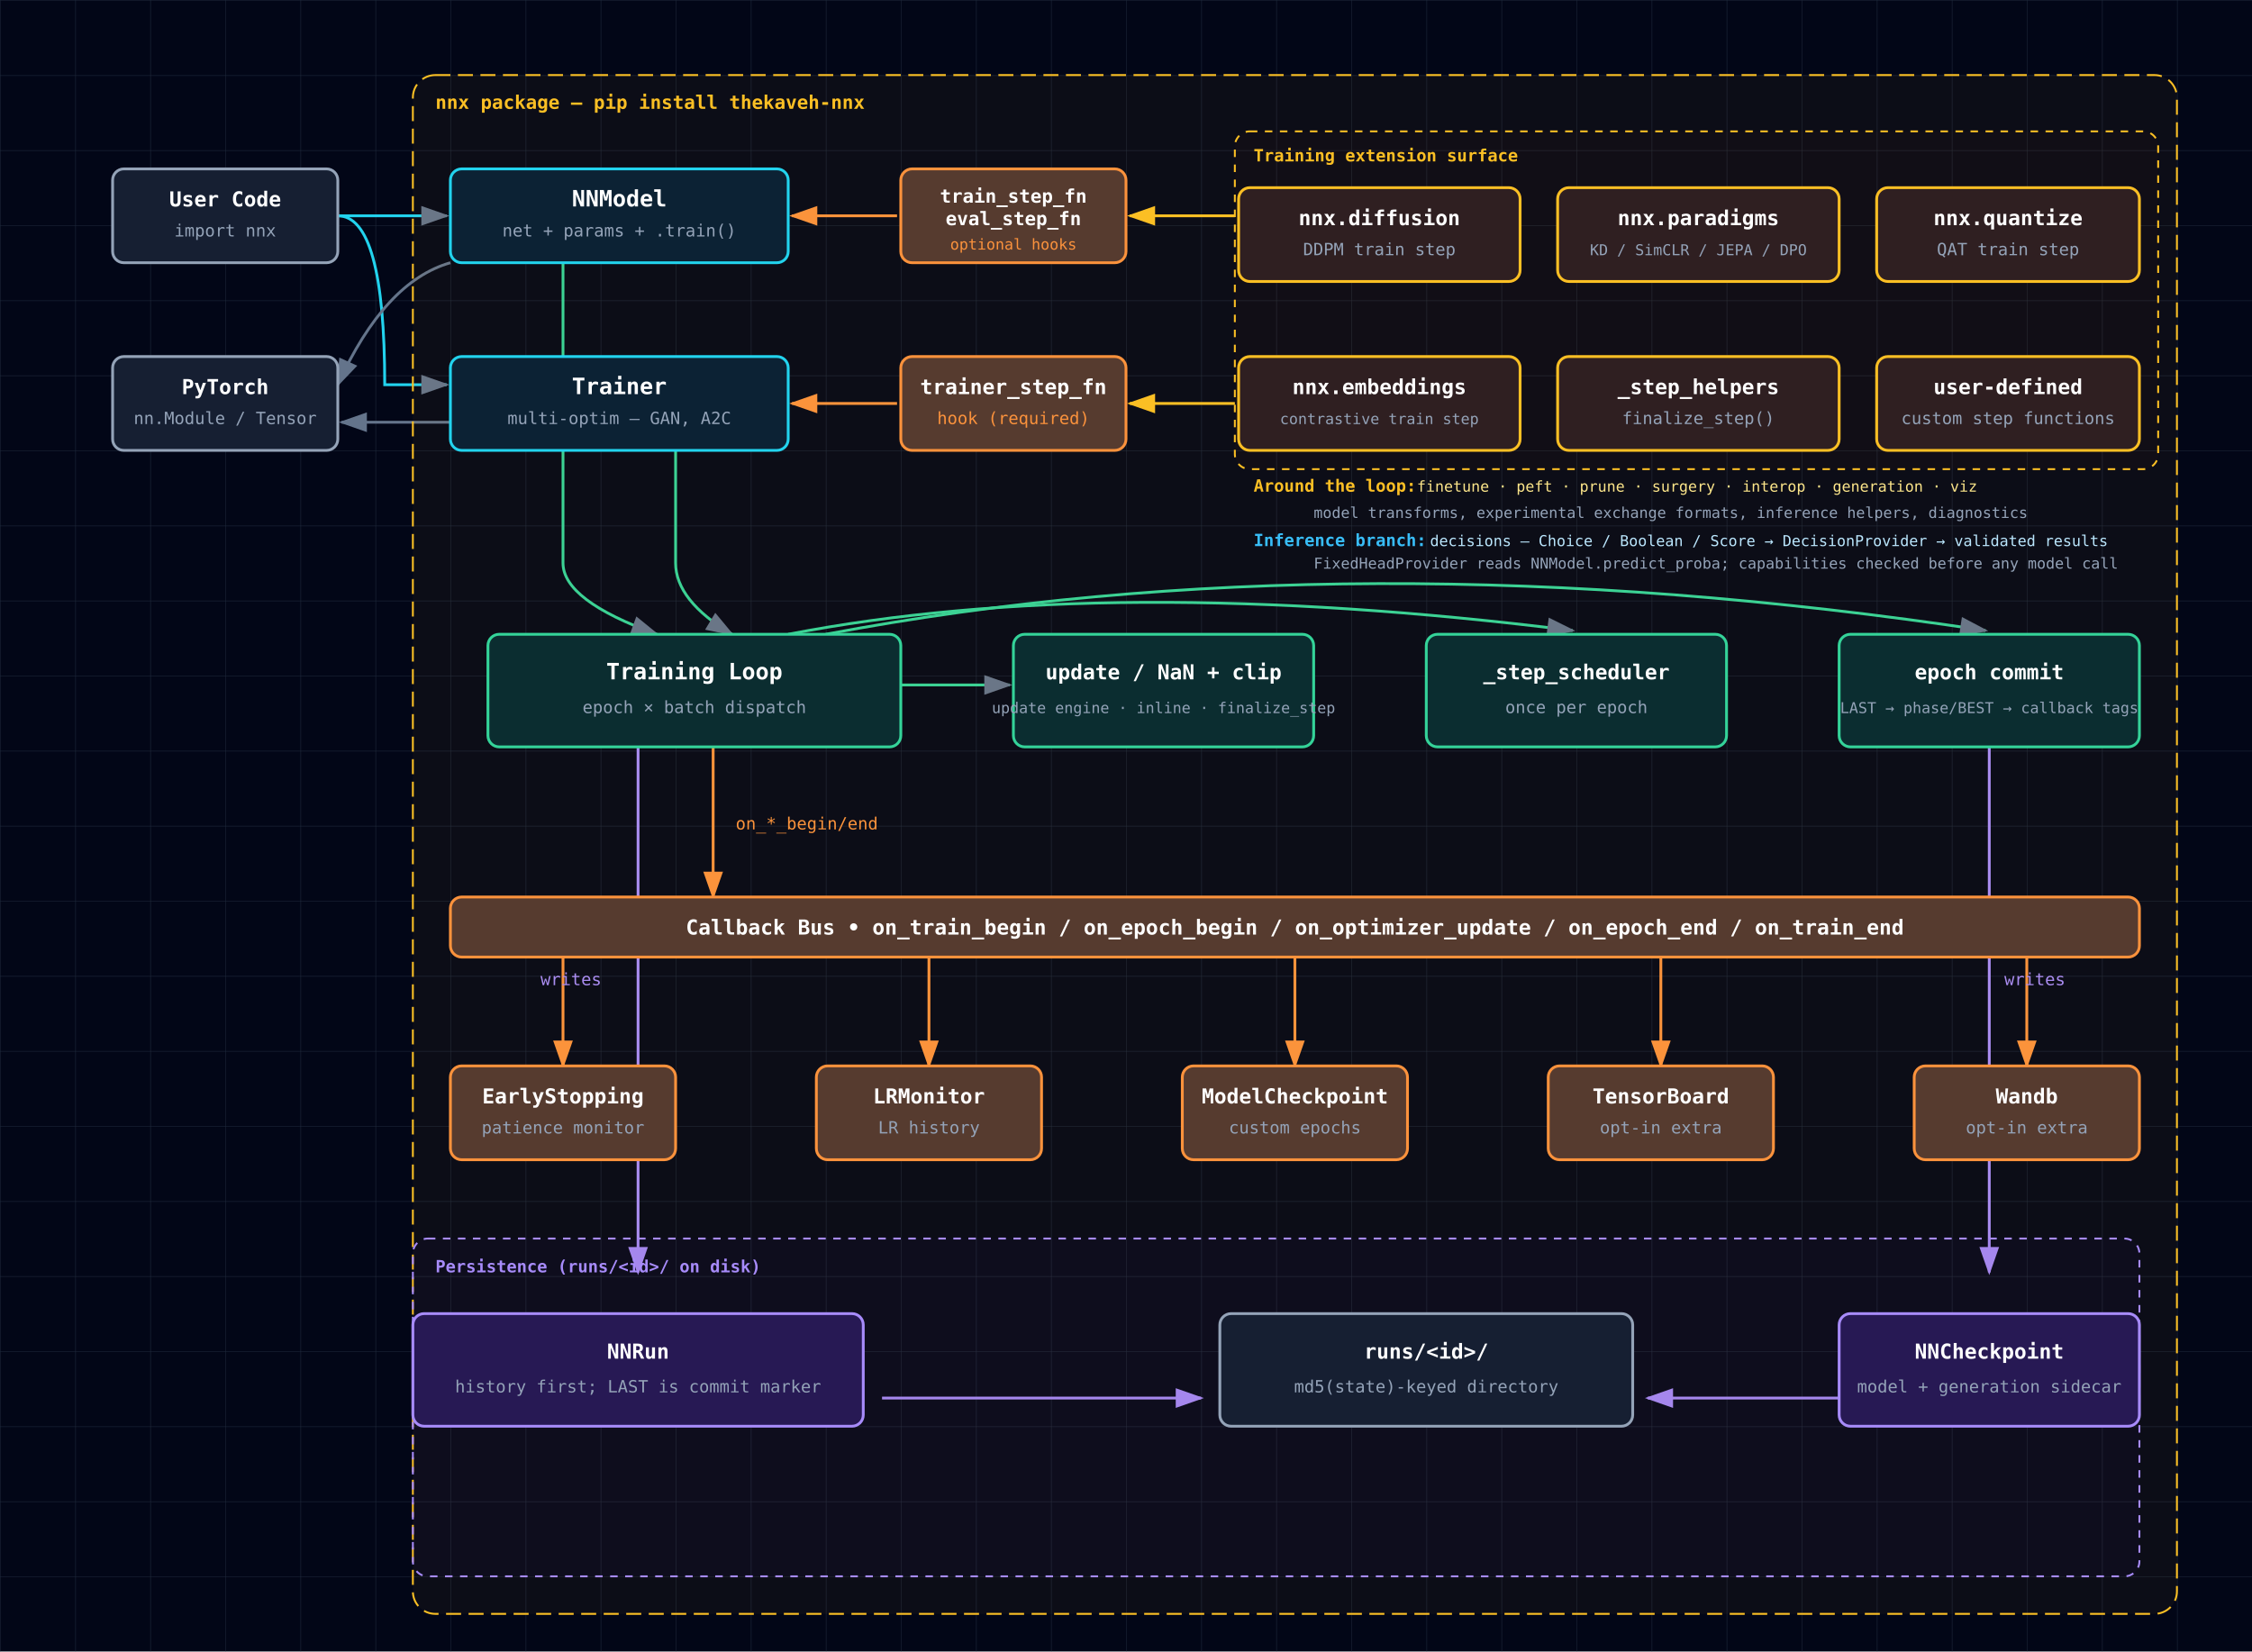
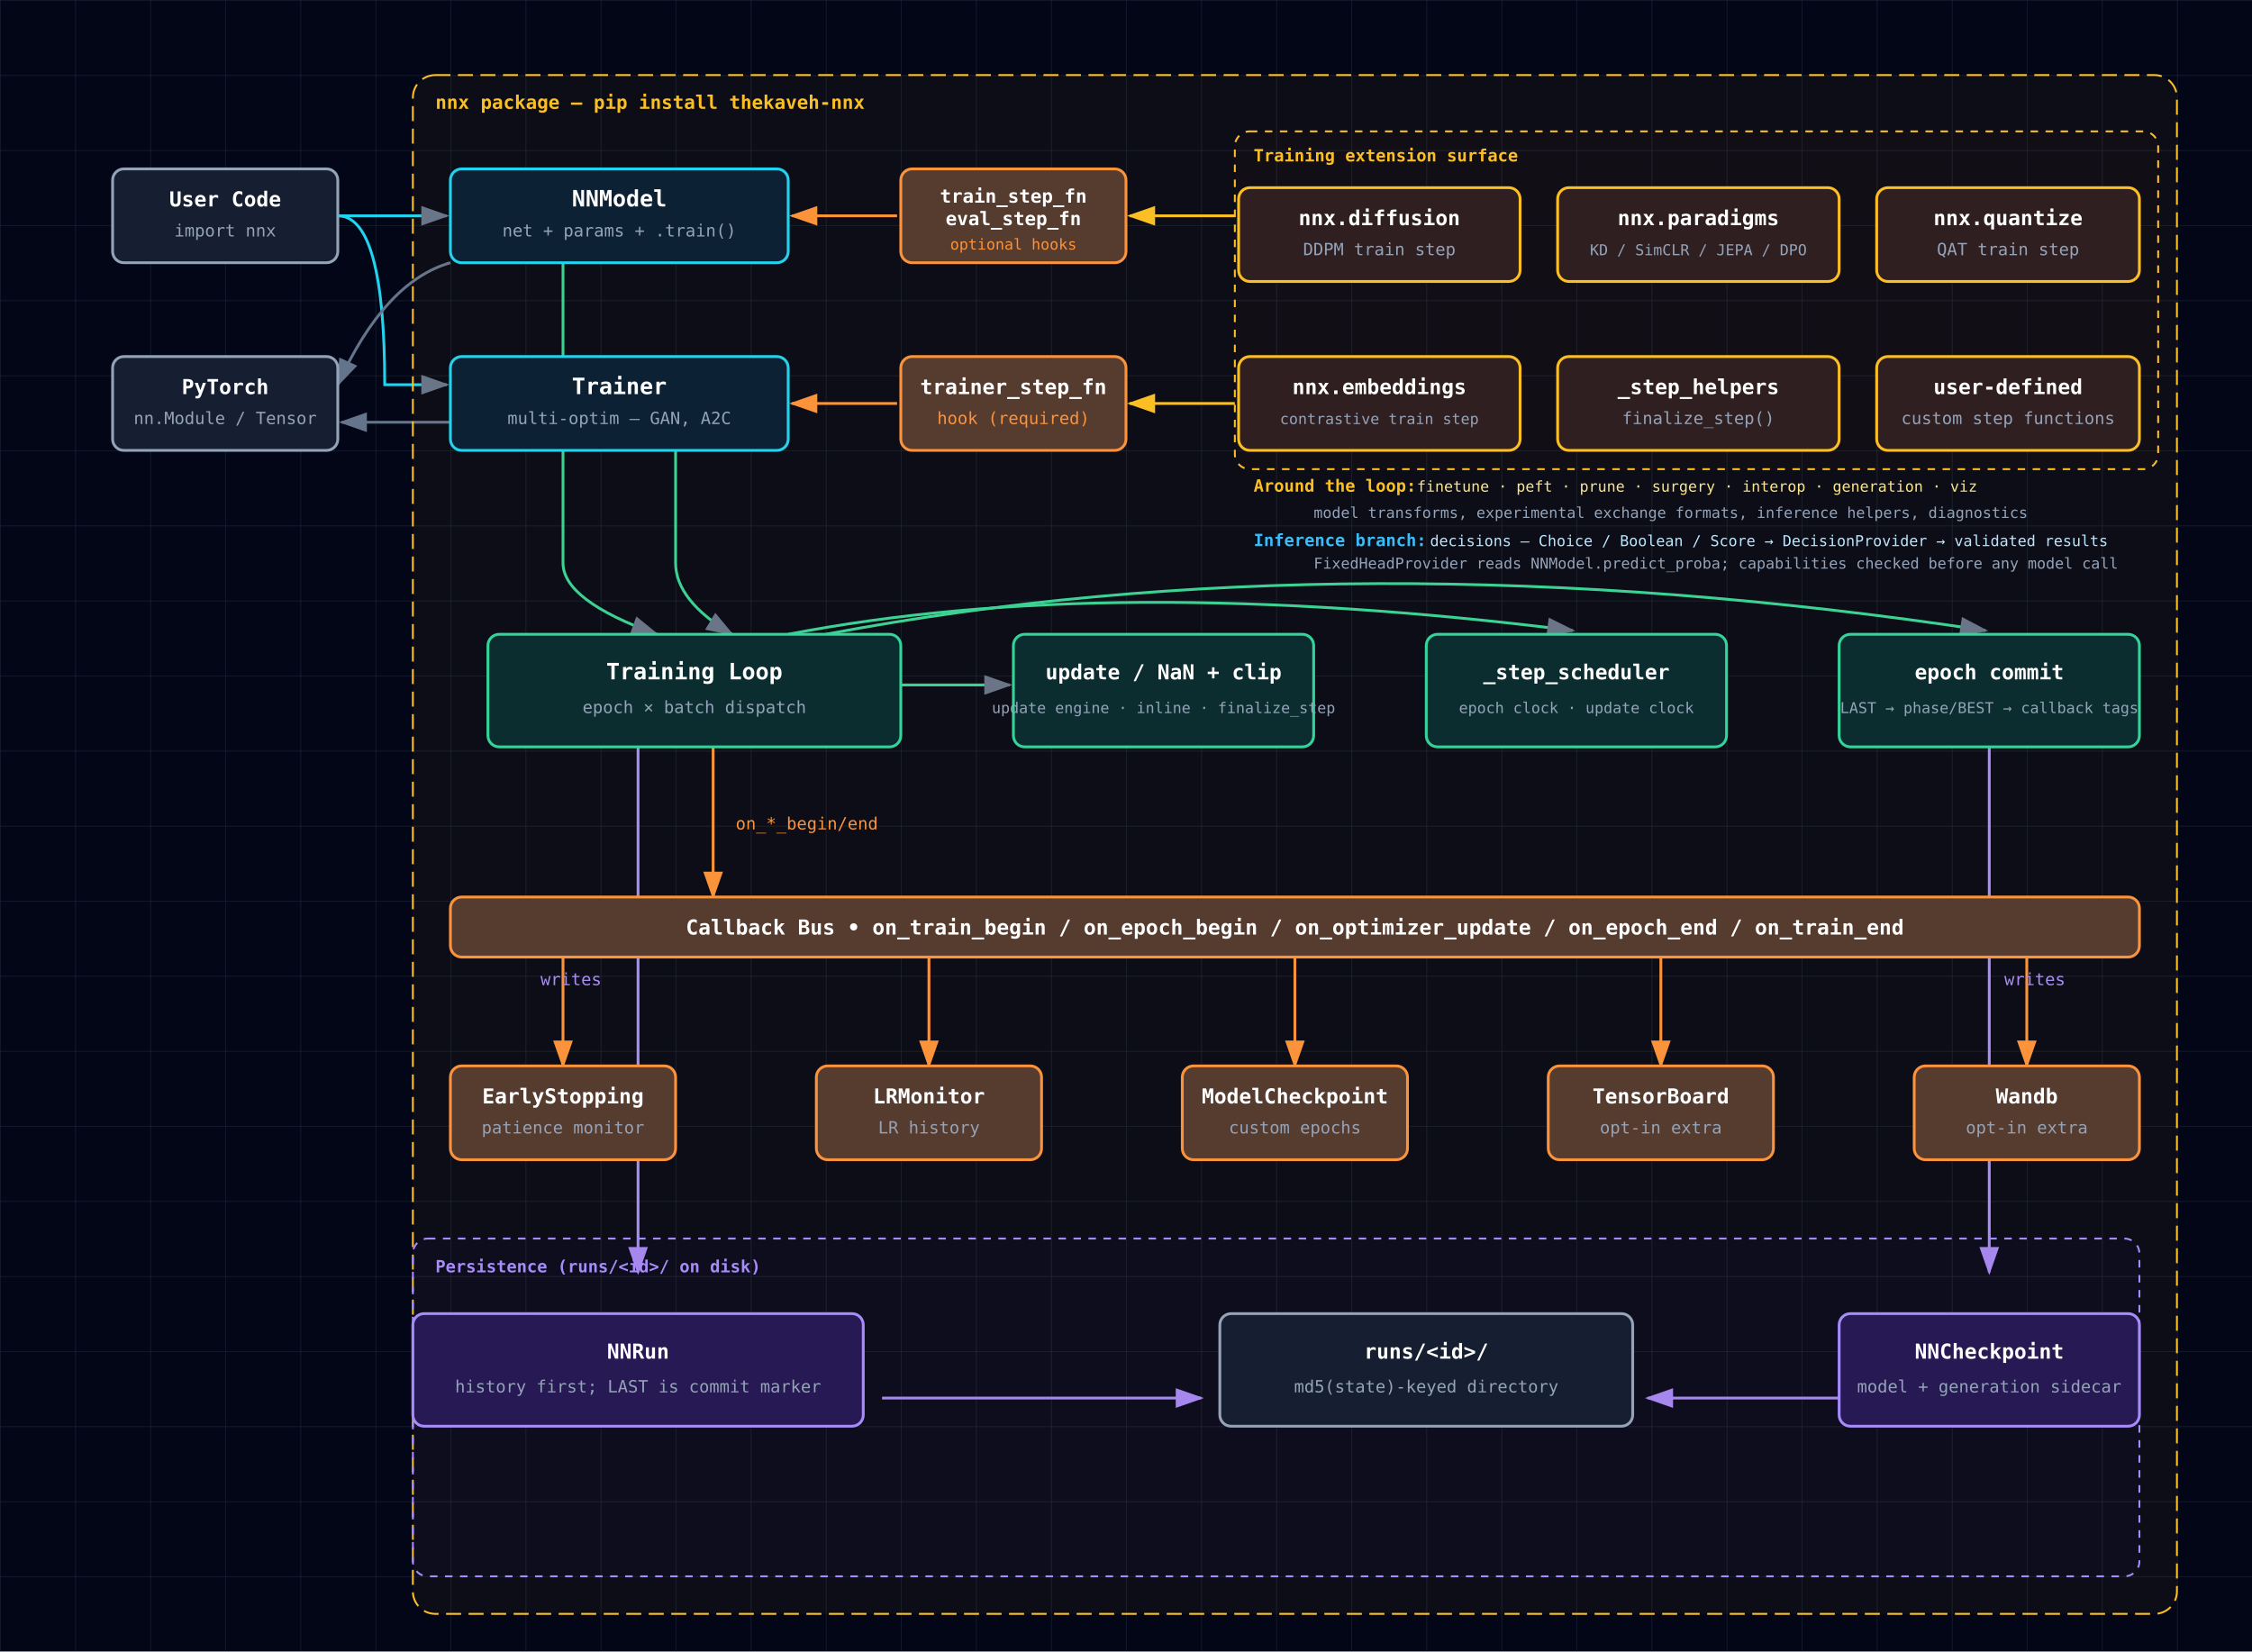
<svg xmlns="http://www.w3.org/2000/svg" viewBox="0 0 1200 880" font-family="ui-monospace, 'JetBrains Mono', 'SF Mono', Menlo, Consolas, monospace" role="img" aria-labelledby="architecture-title architecture-description">
  <defs>
    <marker id="arrowhead" markerWidth="10" markerHeight="7" refX="9" refY="3.5" orient="auto">
      <polygon points="0 0, 10 3.5, 0 7" fill="#64748b" />
    </marker>
    <marker id="arrowhead-amber" markerWidth="10" markerHeight="7" refX="9" refY="3.5" orient="auto">
      <polygon points="0 0, 10 3.5, 0 7" fill="#fbbf24" />
    </marker>
    <marker id="arrowhead-orange" markerWidth="10" markerHeight="7" refX="9" refY="3.5" orient="auto">
      <polygon points="0 0, 10 3.5, 0 7" fill="#fb923c" />
    </marker>
    <marker id="arrowhead-violet" markerWidth="10" markerHeight="7" refX="9" refY="3.5" orient="auto">
      <polygon points="0 0, 10 3.5, 0 7" fill="#a78bfa" />
    </marker>
    <pattern id="grid" width="40" height="40" patternUnits="userSpaceOnUse">
      <path d="M 40 0 L 0 0 0 40" fill="none" stroke="#1e293b" stroke-width="0.5" />
    </pattern>
  </defs>
  <rect width="100%" height="100%" fill="#020617" />
  <rect width="100%" height="100%" fill="url(#grid)" />
  <line x1="180" y1="115" x2="238" y2="115" stroke="#22d3ee" stroke-width="1.5" marker-end="url(#arrowhead)" />
  <path d="M 180 115 Q 205 115 205 205 L 238 205" fill="none" stroke="#22d3ee" stroke-width="1.5" marker-end="url(#arrowhead)" />
  <line x1="478" y1="115" x2="422" y2="115" stroke="#fb923c" stroke-width="1.5" marker-end="url(#arrowhead-orange)" />
  <line x1="478" y1="215" x2="422" y2="215" stroke="#fb923c" stroke-width="1.5" marker-end="url(#arrowhead-orange)" />
  <line x1="658" y1="115" x2="602" y2="115" stroke="#fbbf24" stroke-width="1.5" marker-end="url(#arrowhead-amber)" />
  <line x1="658" y1="215" x2="602" y2="215" stroke="#fbbf24" stroke-width="1.5" marker-end="url(#arrowhead-amber)" />
  <path d="M 240 140 Q 205 150 180 205" fill="none" stroke="#64748b" stroke-width="1.5" marker-end="url(#arrowhead)" />
  <line x1="240" y1="225" x2="182" y2="225" stroke="#64748b" stroke-width="1.5" marker-end="url(#arrowhead)" />
  <path d="M 300 140 L 300 300 Q 300 320 350 338" fill="none" stroke="#34d399" stroke-width="1.5" marker-end="url(#arrowhead)" />
  <path d="M 360 240 L 360 300 Q 360 320 390 338" fill="none" stroke="#34d399" stroke-width="1.5" marker-end="url(#arrowhead)" />
  <line x1="478" y1="365" x2="538" y2="365" stroke="#34d399" stroke-width="1.5" marker-end="url(#arrowhead)" />
  <path d="M 420 338 Q 590 305 838 336" fill="none" stroke="#34d399" stroke-width="1.5" marker-end="url(#arrowhead)" />
  <path d="M 440 338 Q 720 285 1058 336" fill="none" stroke="#34d399" stroke-width="1.5" marker-end="url(#arrowhead)" />
  <line x1="380" y1="395" x2="380" y2="478" stroke="#fb923c" stroke-width="1.5" marker-end="url(#arrowhead-orange)" />
  <text x="392" y="442" fill="#fb923c" font-size="9">on_*_begin/end</text>
  <line x1="300" y1="510" x2="300" y2="568" stroke="#fb923c" stroke-width="1.5" marker-end="url(#arrowhead-orange)" />
  <line x1="495" y1="510" x2="495" y2="568" stroke="#fb923c" stroke-width="1.5" marker-end="url(#arrowhead-orange)" />
  <line x1="690" y1="510" x2="690" y2="568" stroke="#fb923c" stroke-width="1.5" marker-end="url(#arrowhead-orange)" />
  <line x1="885" y1="510" x2="885" y2="568" stroke="#fb923c" stroke-width="1.5" marker-end="url(#arrowhead-orange)" />
  <line x1="1080" y1="510" x2="1080" y2="568" stroke="#fb923c" stroke-width="1.5" marker-end="url(#arrowhead-orange)" />
  <line x1="1060" y1="395" x2="1060" y2="678" stroke="#a78bfa" stroke-width="1.5" marker-end="url(#arrowhead-violet)" />
  <text x="1068" y="525" fill="#a78bfa" font-size="9">writes</text>
  <path d="M 340 395 Q 340 580 340 678" fill="none" stroke="#a78bfa" stroke-width="1.5" marker-end="url(#arrowhead-violet)" />
  <text x="288" y="525" fill="#a78bfa" font-size="9">writes</text>
  <line x1="470" y1="745" x2="640" y2="745" stroke="#a78bfa" stroke-width="1.5" marker-end="url(#arrowhead-violet)" />
  <line x1="980" y1="745" x2="878" y2="745" stroke="#a78bfa" stroke-width="1.5" marker-end="url(#arrowhead-violet)" />
  <rect x="220" y="40" width="940" height="820" rx="12" fill="rgba(251, 191, 36, 0.04)" stroke="#fbbf24" stroke-width="1" stroke-dasharray="8,4" />
  <text x="232" y="58" fill="#fbbf24" font-size="10" font-weight="600">nnx package — pip install thekaveh-nnx</text>
  <rect x="658" y="70" width="492" height="180" rx="8" fill="rgba(120, 53, 15, 0.05)" stroke="#fbbf24" stroke-width="1" stroke-dasharray="4,4" />
  <text x="668" y="86" fill="#fbbf24" font-size="9" font-weight="600">Training extension surface</text>
  <rect x="220" y="660" width="920" height="180" rx="8" fill="rgba(76, 29, 149, 0.05)" stroke="#a78bfa" stroke-width="1" stroke-dasharray="4,4" />
  <text x="232" y="678" fill="#a78bfa" font-size="9" font-weight="600">Persistence (runs/&lt;id&gt;/ on disk)</text>
  <rect x="60" y="90" width="120" height="50" rx="6" fill="#0f172a" />
  <rect x="60" y="90" width="120" height="50" rx="6" fill="rgba(30, 41, 59, 0.5)" stroke="#94a3b8" stroke-width="1.5" />
  <text x="120" y="110" fill="white" font-size="11" font-weight="600" text-anchor="middle">User Code</text>
  <text x="120" y="126" fill="#94a3b8" font-size="9" text-anchor="middle">import nnx</text>
  <rect x="60" y="190" width="120" height="50" rx="6" fill="#0f172a" />
  <rect x="60" y="190" width="120" height="50" rx="6" fill="rgba(30, 41, 59, 0.5)" stroke="#94a3b8" stroke-width="1.5" />
  <text x="120" y="210" fill="white" font-size="11" font-weight="600" text-anchor="middle">PyTorch</text>
  <text x="120" y="226" fill="#94a3b8" font-size="9" text-anchor="middle">nn.Module / Tensor</text>
  <rect x="240" y="90" width="180" height="50" rx="6" fill="#0f172a" />
  <rect x="240" y="90" width="180" height="50" rx="6" fill="rgba(8, 51, 68, 0.4)" stroke="#22d3ee" stroke-width="1.5" />
  <text x="330" y="110" fill="white" font-size="12" font-weight="600" text-anchor="middle">NNModel</text>
  <text x="330" y="126" fill="#94a3b8" font-size="9" text-anchor="middle">net + params + .train()</text>
  <rect x="240" y="190" width="180" height="50" rx="6" fill="#0f172a" />
  <rect x="240" y="190" width="180" height="50" rx="6" fill="rgba(8, 51, 68, 0.4)" stroke="#22d3ee" stroke-width="1.5" />
  <text x="330" y="210" fill="white" font-size="12" font-weight="600" text-anchor="middle">Trainer</text>
  <text x="330" y="226" fill="#94a3b8" font-size="9" text-anchor="middle">multi-optim — GAN, A2C</text>
  <rect x="480" y="90" width="120" height="50" rx="6" fill="#0f172a" />
  <rect x="480" y="90" width="120" height="50" rx="6" fill="rgba(251, 146, 60, 0.3)" stroke="#fb923c" stroke-width="1.5" />
  <text x="540" y="108" fill="white" font-size="10" font-weight="600" text-anchor="middle">train_step_fn</text>
  <text x="540" y="120" fill="white" font-size="10" font-weight="600" text-anchor="middle">eval_step_fn</text>
  <text x="540" y="133" fill="#fb923c" font-size="8" text-anchor="middle">optional hooks</text>
  <rect x="480" y="190" width="120" height="50" rx="6" fill="#0f172a" />
  <rect x="480" y="190" width="120" height="50" rx="6" fill="rgba(251, 146, 60, 0.3)" stroke="#fb923c" stroke-width="1.5" />
  <text x="540" y="210" fill="white" font-size="11" font-weight="600" text-anchor="middle">trainer_step_fn</text>
  <text x="540" y="226" fill="#fb923c" font-size="9" text-anchor="middle">hook (required)</text>
  <rect x="660" y="100" width="150" height="50" rx="6" fill="#0f172a" />
  <rect x="660" y="100" width="150" height="50" rx="6" fill="rgba(120, 53, 15, 0.3)" stroke="#fbbf24" stroke-width="1.5" />
  <text x="735" y="120" fill="white" font-size="11" font-weight="600" text-anchor="middle">nnx.diffusion</text>
  <text x="735" y="136" fill="#94a3b8" font-size="9" text-anchor="middle">DDPM train step</text>
  <rect x="830" y="100" width="150" height="50" rx="6" fill="#0f172a" />
  <rect x="830" y="100" width="150" height="50" rx="6" fill="rgba(120, 53, 15, 0.3)" stroke="#fbbf24" stroke-width="1.5" />
  <text x="905" y="120" fill="white" font-size="11" font-weight="600" text-anchor="middle">nnx.paradigms</text>
  <text x="905" y="136" fill="#94a3b8" font-size="8" text-anchor="middle">KD / SimCLR / JEPA / DPO</text>
  <rect x="1000" y="100" width="140" height="50" rx="6" fill="#0f172a" />
  <rect x="1000" y="100" width="140" height="50" rx="6" fill="rgba(120, 53, 15, 0.3)" stroke="#fbbf24" stroke-width="1.5" />
  <text x="1070" y="120" fill="white" font-size="11" font-weight="600" text-anchor="middle">nnx.quantize</text>
  <text x="1070" y="136" fill="#94a3b8" font-size="9" text-anchor="middle">QAT train step</text>
  <rect x="660" y="190" width="150" height="50" rx="6" fill="#0f172a" />
  <rect x="660" y="190" width="150" height="50" rx="6" fill="rgba(120, 53, 15, 0.3)" stroke="#fbbf24" stroke-width="1.5" />
  <text x="735" y="210" fill="white" font-size="11" font-weight="600" text-anchor="middle">nnx.embeddings</text>
  <text x="735" y="226" fill="#94a3b8" font-size="8" text-anchor="middle">contrastive train step</text>
  <rect x="830" y="190" width="150" height="50" rx="6" fill="#0f172a" />
  <rect x="830" y="190" width="150" height="50" rx="6" fill="rgba(120, 53, 15, 0.3)" stroke="#fbbf24" stroke-width="1.5" />
  <text x="905" y="210" fill="white" font-size="11" font-weight="600" text-anchor="middle">_step_helpers</text>
  <text x="905" y="226" fill="#94a3b8" font-size="9" text-anchor="middle">finalize_step()</text>
  <rect x="1000" y="190" width="140" height="50" rx="6" fill="#0f172a" />
  <rect x="1000" y="190" width="140" height="50" rx="6" fill="rgba(120, 53, 15, 0.3)" stroke="#fbbf24" stroke-width="1.5" />
  <text x="1070" y="210" fill="white" font-size="11" font-weight="600" text-anchor="middle">user-defined</text>
  <text x="1070" y="226" fill="#94a3b8" font-size="9" text-anchor="middle">custom step functions</text>
  <text x="668" y="262" fill="#fbbf24" font-size="9" font-weight="600">Around the loop:</text>
  <text x="755" y="262" fill="#fde68a" font-size="8">finetune · peft · prune · surgery · interop · generation · viz</text>
  <text x="700" y="276" fill="#94a3b8" font-size="8">model transforms, experimental exchange formats, inference helpers, diagnostics</text>
  <text x="668" y="291" fill="#38bdf8" font-size="9" font-weight="600">Inference branch:</text>
  <text x="762" y="291" fill="#bae6fd" font-size="8">decisions — Choice / Boolean / Score → DecisionProvider → validated results</text>
  <text x="700" y="303" fill="#94a3b8" font-size="8">FixedHeadProvider reads NNModel.predict_proba; capabilities checked before any model call</text>
  <rect x="260" y="338" width="220" height="60" rx="6" fill="#0f172a" />
  <rect x="260" y="338" width="220" height="60" rx="6" fill="rgba(6, 78, 59, 0.4)" stroke="#34d399" stroke-width="1.5" />
  <text x="370" y="362" fill="white" font-size="12" font-weight="600" text-anchor="middle">Training Loop</text>
  <text x="370" y="380" fill="#94a3b8" font-size="9" text-anchor="middle">epoch × batch dispatch</text>
  <rect x="540" y="338" width="160" height="60" rx="6" fill="#0f172a" />
  <rect x="540" y="338" width="160" height="60" rx="6" fill="rgba(6, 78, 59, 0.4)" stroke="#34d399" stroke-width="1.5" />
  <text x="620" y="362" fill="white" font-size="11" font-weight="600" text-anchor="middle">update / NaN + clip</text>
  <text x="620" y="380" fill="#94a3b8" font-size="8" text-anchor="middle">update engine · inline · finalize_step</text>
  <rect x="760" y="338" width="160" height="60" rx="6" fill="#0f172a" />
  <rect x="760" y="338" width="160" height="60" rx="6" fill="rgba(6, 78, 59, 0.4)" stroke="#34d399" stroke-width="1.5" />
  <text x="840" y="362" fill="white" font-size="11" font-weight="600" text-anchor="middle">_step_scheduler</text>
-   <text x="840" y="380" fill="#94a3b8" font-size="9" text-anchor="middle">once per epoch</text>
+   <text x="840" y="380" fill="#94a3b8" font-size="8" text-anchor="middle">epoch clock · update clock</text>
  <rect x="980" y="338" width="160" height="60" rx="6" fill="#0f172a" />
  <rect x="980" y="338" width="160" height="60" rx="6" fill="rgba(6, 78, 59, 0.4)" stroke="#34d399" stroke-width="1.5" />
  <text x="1060" y="362" fill="white" font-size="11" font-weight="600" text-anchor="middle">epoch commit</text>
  <text x="1060" y="380" fill="#94a3b8" font-size="8" text-anchor="middle">LAST → phase/BEST → callback tags</text>
  <rect x="240" y="478" width="900" height="32" rx="6" fill="#0f172a" />
  <rect x="240" y="478" width="900" height="32" rx="6" fill="rgba(251, 146, 60, 0.3)" stroke="#fb923c" stroke-width="1.5" />
  <text x="690" y="498" fill="white" font-size="11" font-weight="600" text-anchor="middle">Callback Bus  •  on_train_begin / on_epoch_begin / on_optimizer_update / on_epoch_end / on_train_end</text>
  <rect x="240" y="568" width="120" height="50" rx="6" fill="#0f172a" />
  <rect x="240" y="568" width="120" height="50" rx="6" fill="rgba(251, 146, 60, 0.3)" stroke="#fb923c" stroke-width="1.5" />
  <text x="300" y="588" fill="white" font-size="11" font-weight="600" text-anchor="middle">EarlyStopping</text>
  <text x="300" y="604" fill="#94a3b8" font-size="9" text-anchor="middle">patience monitor</text>
  <rect x="435" y="568" width="120" height="50" rx="6" fill="#0f172a" />
  <rect x="435" y="568" width="120" height="50" rx="6" fill="rgba(251, 146, 60, 0.3)" stroke="#fb923c" stroke-width="1.5" />
  <text x="495" y="588" fill="white" font-size="11" font-weight="600" text-anchor="middle">LRMonitor</text>
  <text x="495" y="604" fill="#94a3b8" font-size="9" text-anchor="middle">LR history</text>
  <rect x="630" y="568" width="120" height="50" rx="6" fill="#0f172a" />
  <rect x="630" y="568" width="120" height="50" rx="6" fill="rgba(251, 146, 60, 0.3)" stroke="#fb923c" stroke-width="1.5" />
  <text x="690" y="588" fill="white" font-size="11" font-weight="600" text-anchor="middle">ModelCheckpoint</text>
  <text x="690" y="604" fill="#94a3b8" font-size="9" text-anchor="middle">custom epochs</text>
  <rect x="825" y="568" width="120" height="50" rx="6" fill="#0f172a" />
  <rect x="825" y="568" width="120" height="50" rx="6" fill="rgba(251, 146, 60, 0.3)" stroke="#fb923c" stroke-width="1.5" />
  <text x="885" y="588" fill="white" font-size="11" font-weight="600" text-anchor="middle">TensorBoard</text>
  <text x="885" y="604" fill="#94a3b8" font-size="9" text-anchor="middle">opt-in extra</text>
  <rect x="1020" y="568" width="120" height="50" rx="6" fill="#0f172a" />
  <rect x="1020" y="568" width="120" height="50" rx="6" fill="rgba(251, 146, 60, 0.3)" stroke="#fb923c" stroke-width="1.5" />
  <text x="1080" y="588" fill="white" font-size="11" font-weight="600" text-anchor="middle">Wandb</text>
  <text x="1080" y="604" fill="#94a3b8" font-size="9" text-anchor="middle">opt-in extra</text>
  <rect x="220" y="700" width="240" height="60" rx="6" fill="#0f172a" />
  <rect x="220" y="700" width="240" height="60" rx="6" fill="rgba(76, 29, 149, 0.4)" stroke="#a78bfa" stroke-width="1.5" />
  <text x="340" y="724" fill="white" font-size="11" font-weight="600" text-anchor="middle">NNRun</text>
  <text x="340" y="742" fill="#94a3b8" font-size="9" text-anchor="middle">history first; LAST is commit marker</text>
  <rect x="650" y="700" width="220" height="60" rx="6" fill="#0f172a" />
  <rect x="650" y="700" width="220" height="60" rx="6" fill="rgba(30, 41, 59, 0.5)" stroke="#94a3b8" stroke-width="1.5" />
  <text x="760" y="724" fill="white" font-size="11" font-weight="600" text-anchor="middle">runs/&lt;id&gt;/</text>
  <text x="760" y="742" fill="#94a3b8" font-size="9" text-anchor="middle">md5(state)-keyed directory</text>
  <rect x="980" y="700" width="160" height="60" rx="6" fill="#0f172a" />
  <rect x="980" y="700" width="160" height="60" rx="6" fill="rgba(76, 29, 149, 0.4)" stroke="#a78bfa" stroke-width="1.5" />
  <text x="1060" y="724" fill="white" font-size="11" font-weight="600" text-anchor="middle">NNCheckpoint</text>
  <text x="1060" y="742" fill="#94a3b8" font-size="9" text-anchor="middle">model + generation sidecar</text>
</svg>
